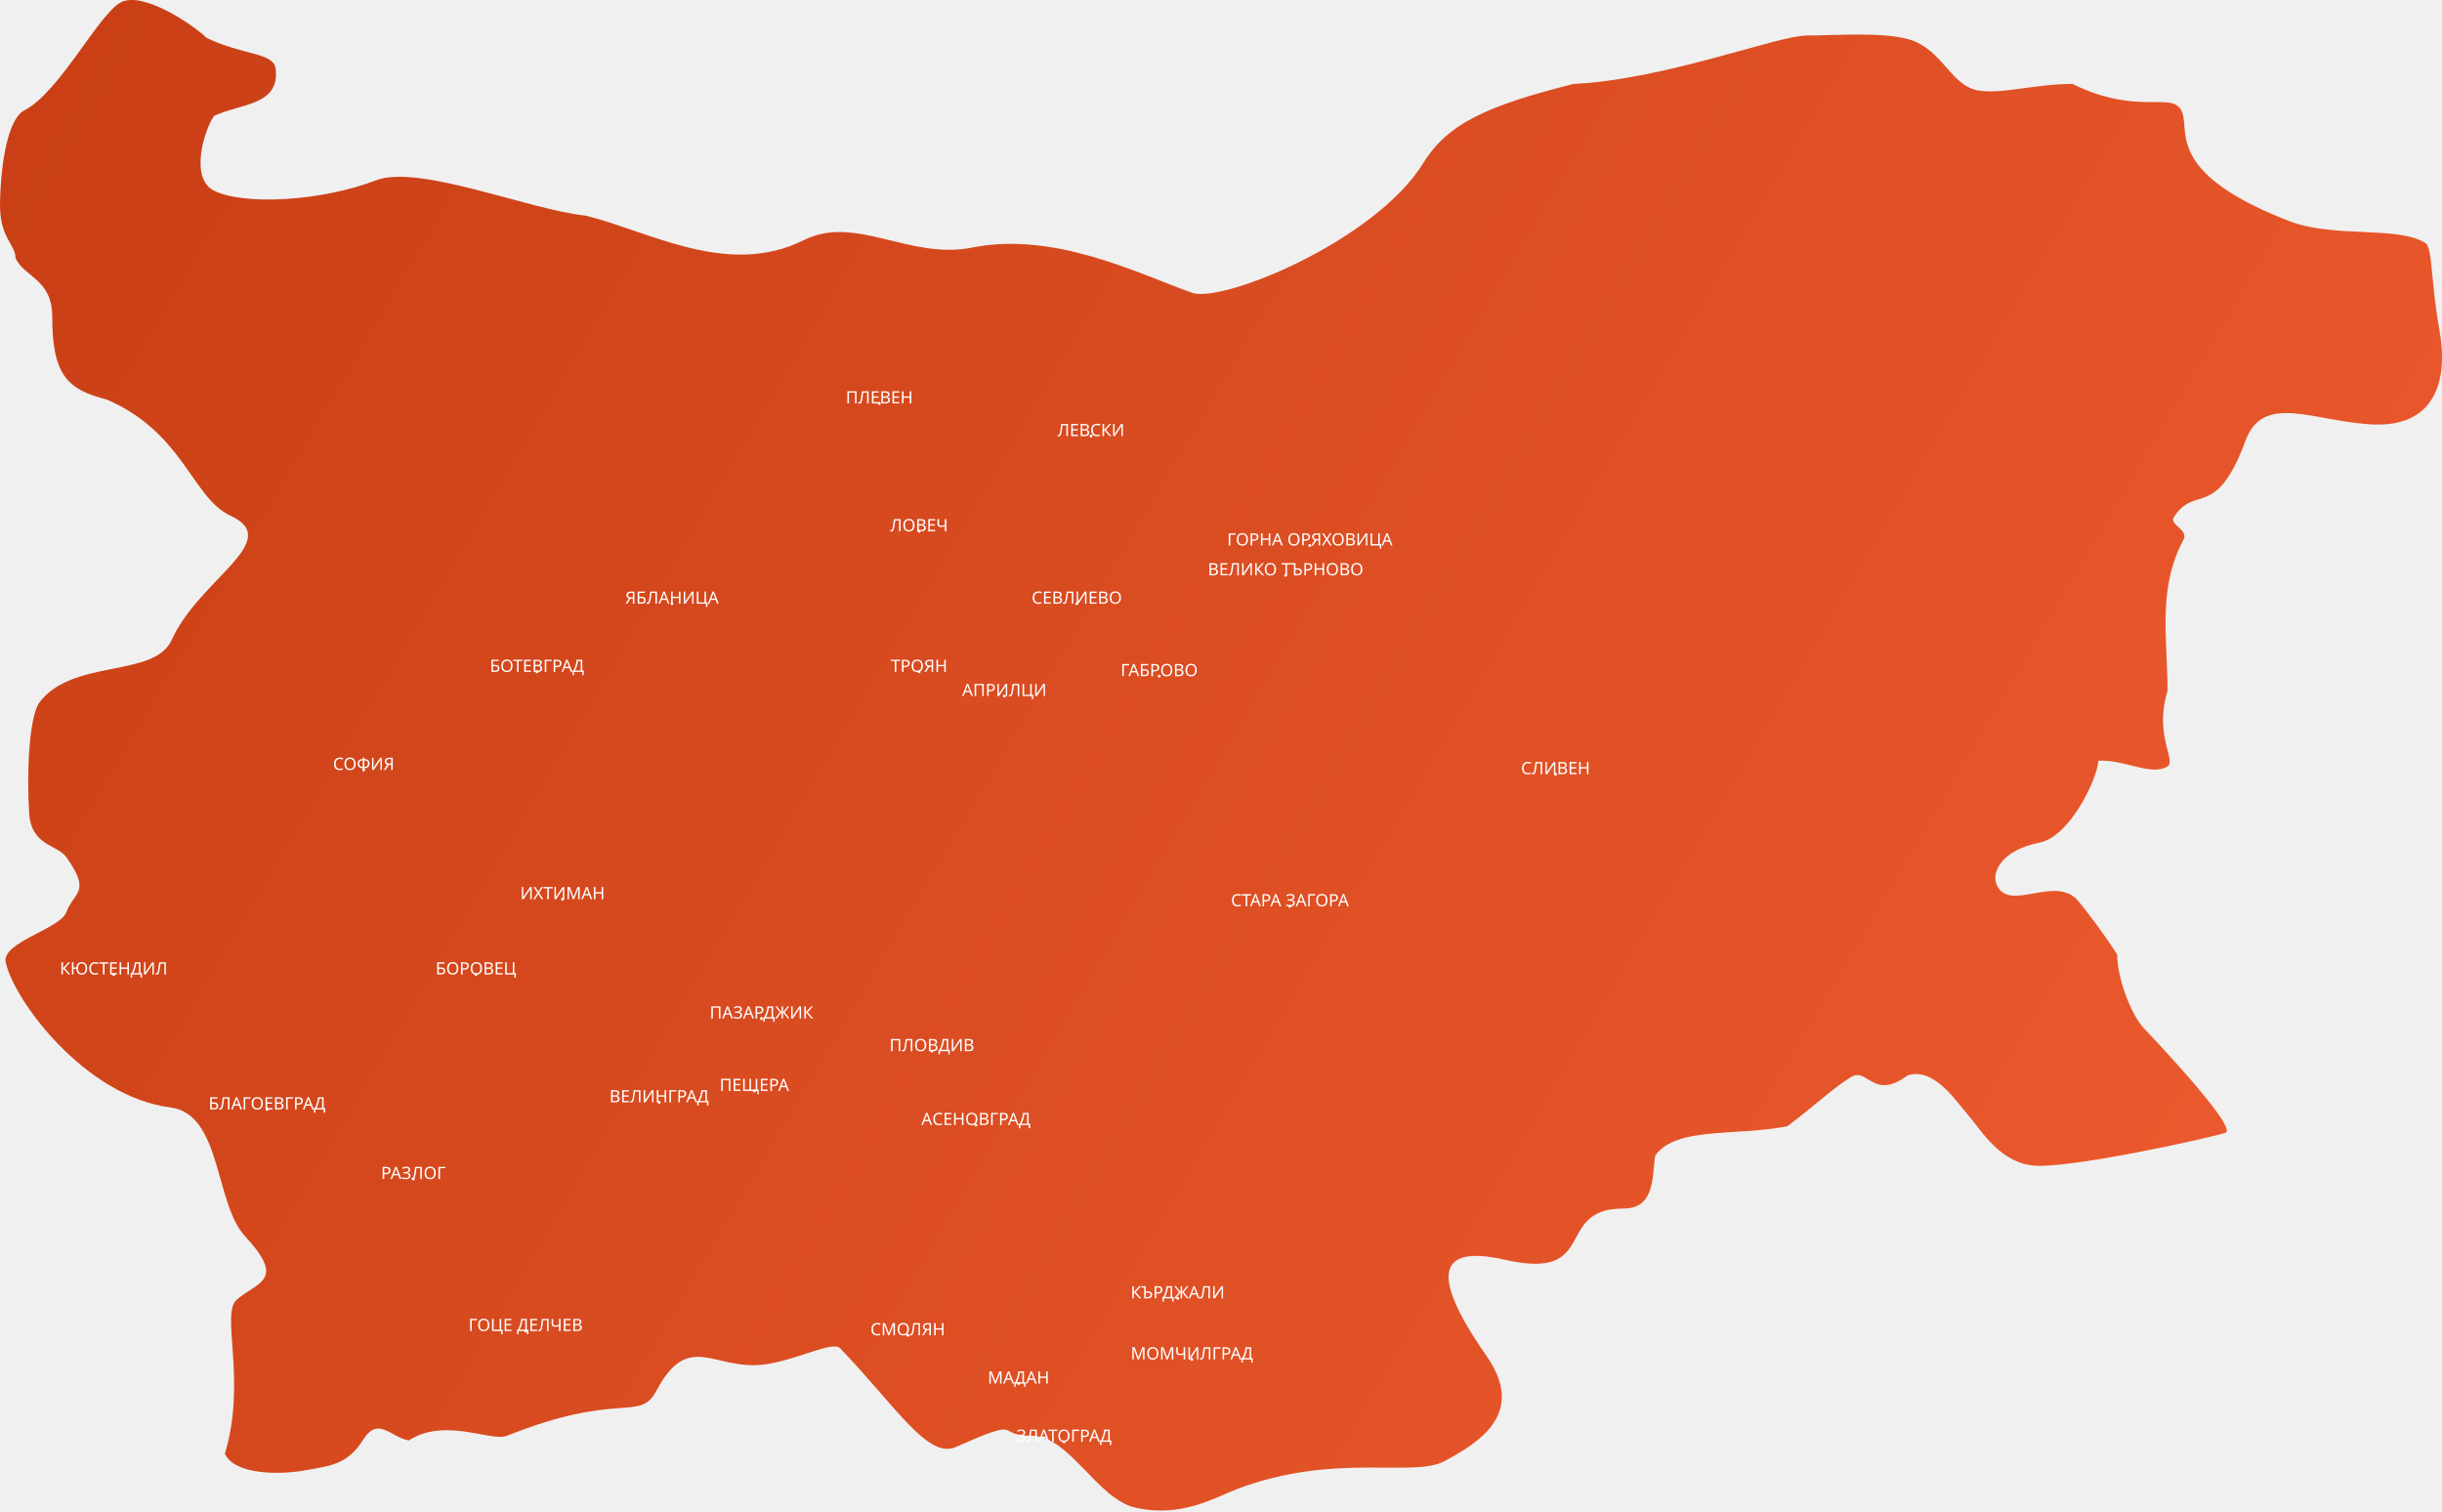
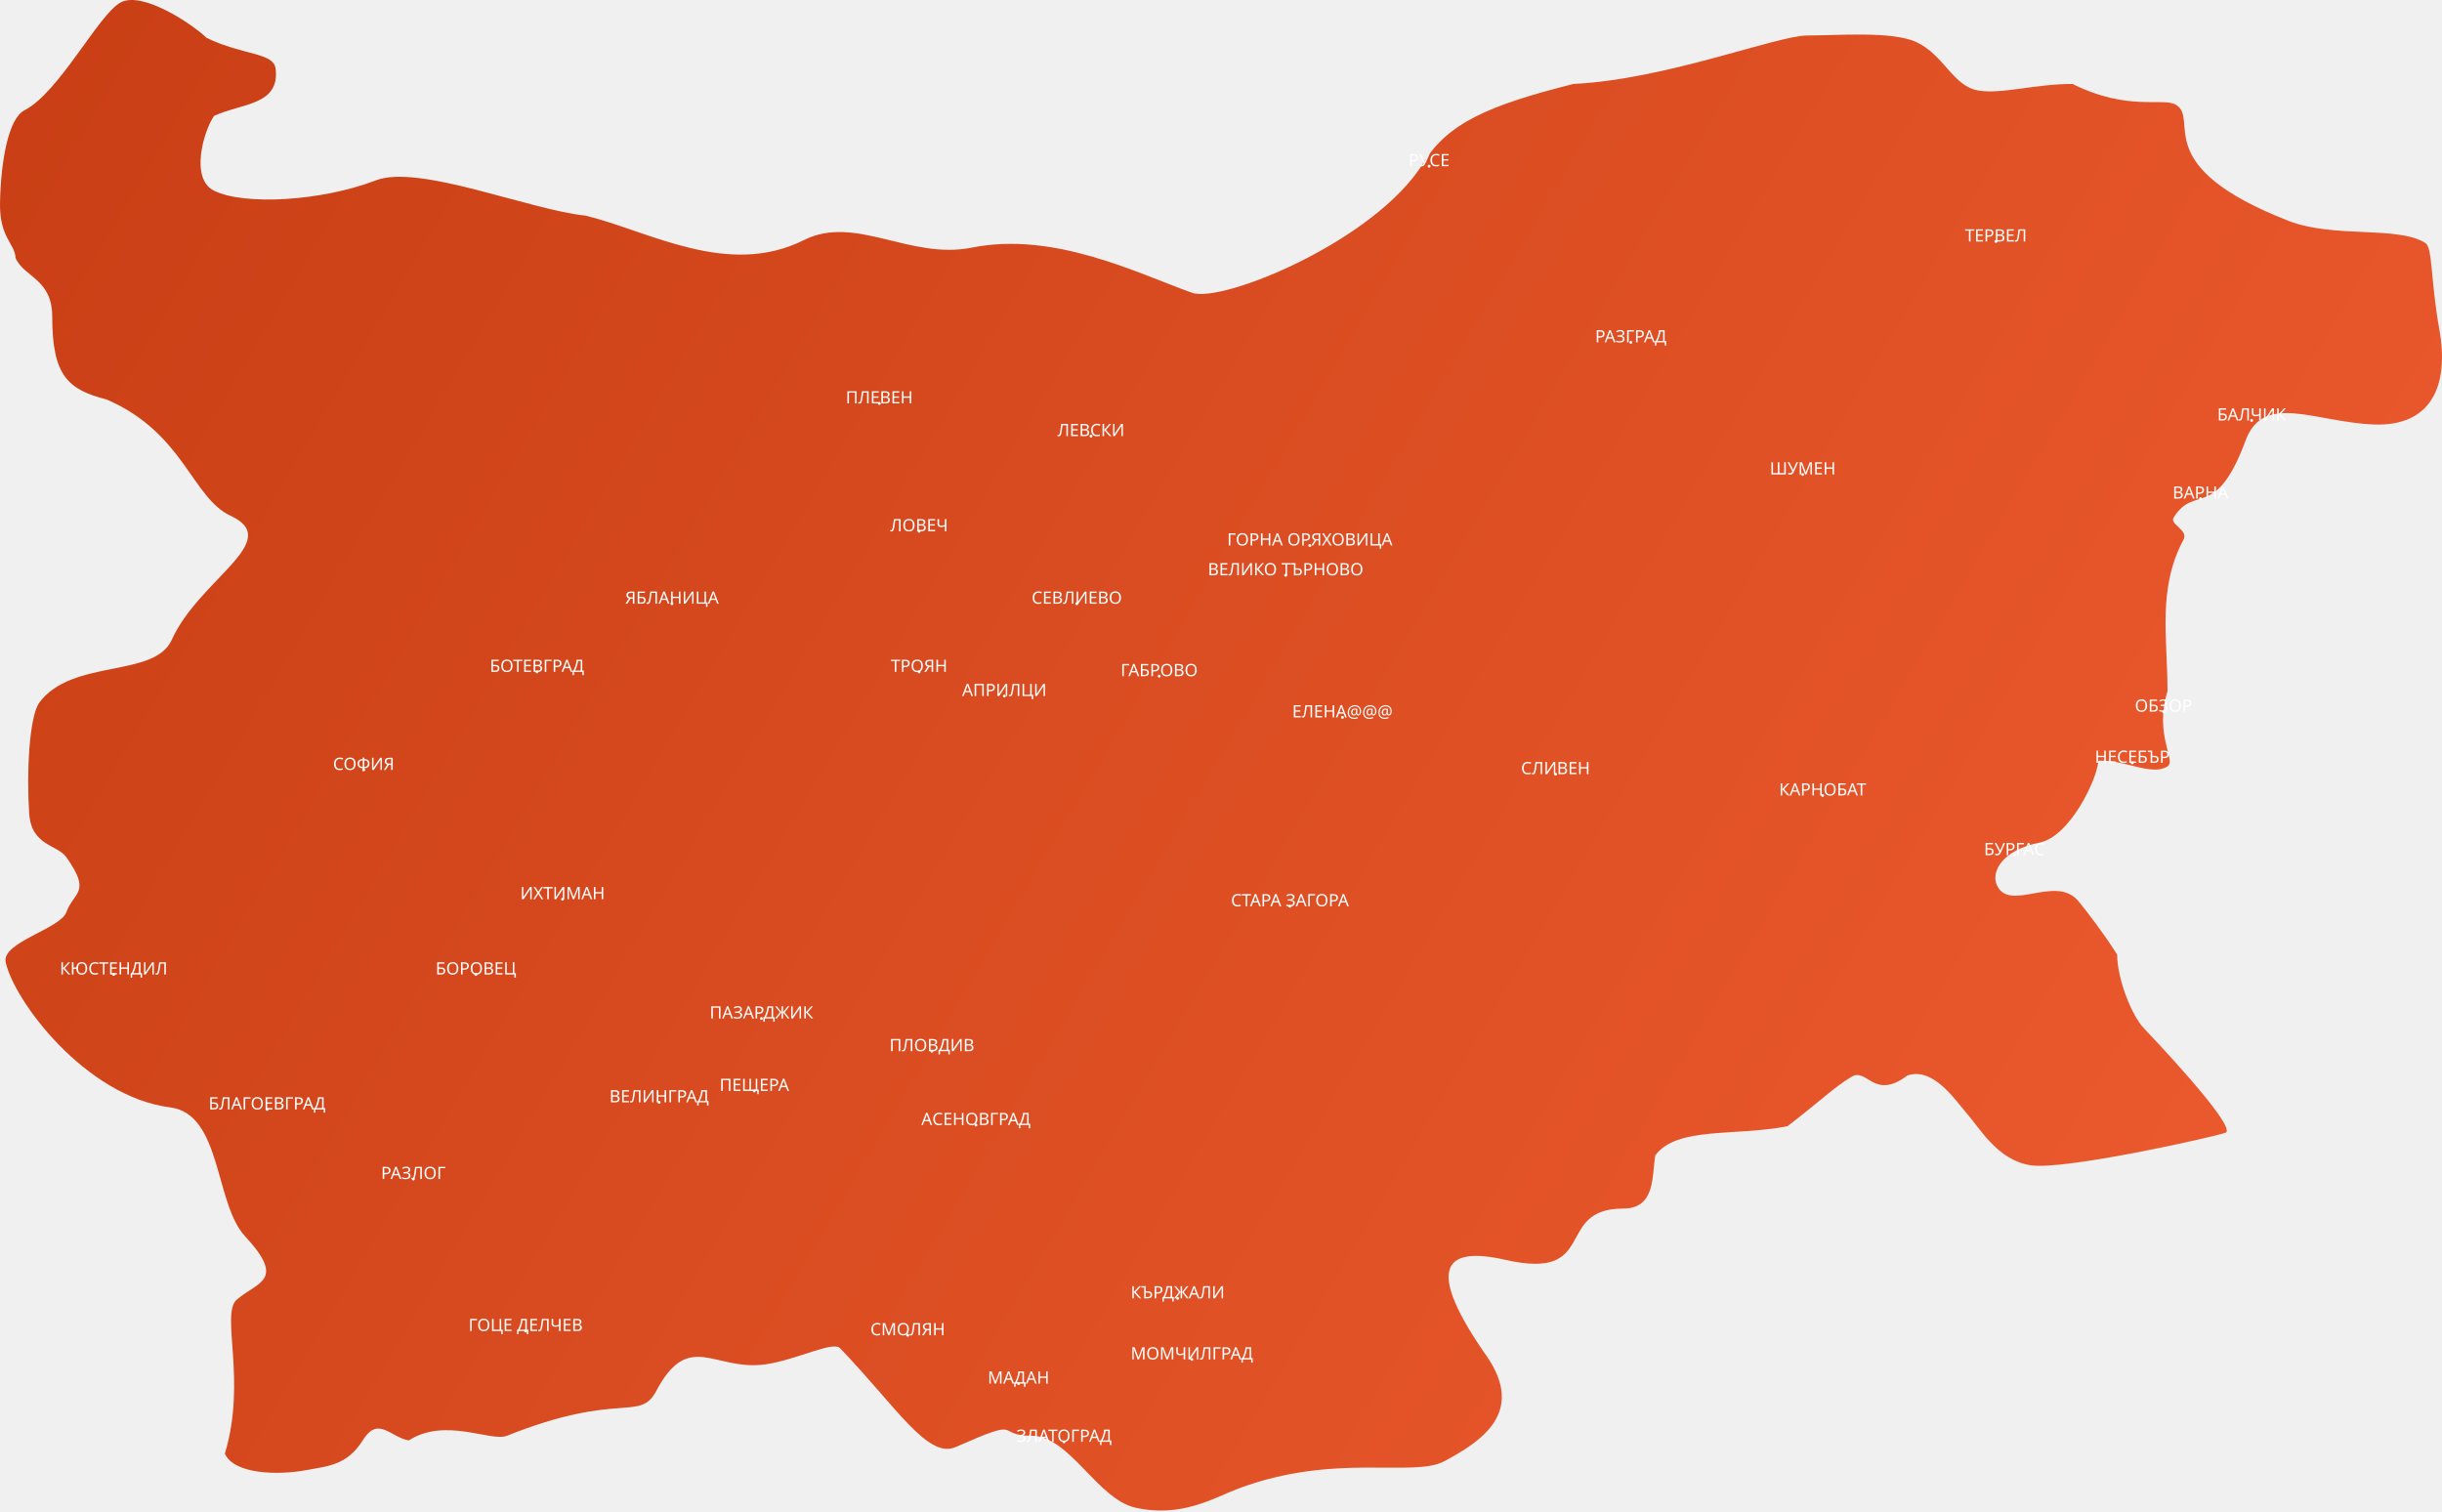
<svg xmlns="http://www.w3.org/2000/svg" width="1719" height="1064" fill="none" viewBox="0 0 1719 1064">
  <g class="map_outline">
    <path fill="url(#a)" d="M145.373 26.638c-9.05-8.94-45.031-33.442-60.593-24.833-15.563 8.609-43.045 63.242-67.547 75.825C5.76 83.52.569 113.925.015 142.859c-.472 24.608 10.622 28.595 10.926 38.74 5.96 13.686 25.827 14.569 25.827 41.389 0 41.813 11.258 51.323 38.41 58.276 54.302 23.509 59.931 69.203 87.082 81.785 38.04 17.628-22.185 44.7-41.389 87.414-12.166 27.058-70.196 12.913-93.374 44.369-6.968 10.574-8.883 49.312-6.953 77.811 1.555 22.966 19.774 21.81 26.158 30.794 17.88 25.165 5.297 24.171 0 38.74-4.239 11.655-45.633 21.191-42.714 35.098 5.629 26.82 55.958 94.698 115.889 102.314 36.271 4.609 31.125 67.547 52.647 90.725 29.436 31.7 8.278 32.118-5.96 44.7-11.39 10.066 7.285 56.951-8.277 108.276 6.291 14.57 37.426 15.42 57.613 11.59 14.639-2.78 28.476-3.31 39.403-20.86 10.957-17.602 19.366-2.27 32.449 0 25.826-16.559 57.734 1.27 69.202-3.31 79.202-31.685 93.283-9.44 104.963-31.46 23.178-43.707 41.058-13.427 77.48-18.874 21.862-3.269 46.899-16.555 51.985-11.257 39.734 41.389 61.717 78.271 81.454 69.531 49.336-21.851 26.489-7.94 53.309-7.94 26.82 0 46.082 44.57 73.176 50.66 32.449 7.28 55.501-7.06 71.851-13.25 68.209-25.83 123.543-7.59 145.688-19.53 25.17-13.58 57.54-33.952 29.47-74.174-42.05-60.262-31.79-77.811 13.25-67.547 66.56 15.174 33.77-36.091 83.1-36.091 22.62 0 20.09-22.405 22.52-37.416 15.23-20.529 55.63-13.244 93.04-20.529 22.19-16.957 32.78-27.411 45.03-34.767 11.31-6.782 15.57 16.887 39.41-.928 18.21-6.356 33.98 17.755 41.06 25.762 10.06 11.39 22.18 33.773 45.69 37.416 23.51 3.642 127.15-19.536 137.08-22.847 9.93-3.311-57.28-73.507-57.28-73.507-8.58-8.91-18.88-34.767-18.88-51.985-9.93-15.562-20.77-29.575-27.15-37.415-15.89-19.536-48.76 8.319-57.61-11.589-3.97-8.94 3.31-24.503 30.13-29.801 21.46-4.238 40.73-45.031 41.39-57.613 17.88-1.214 37.28 11.125 48.67 3.973 6.39-4.012-9.6-22.184 0-52.978 0-37.747-7.17-72.307 11.26-106.618 3.71-6.904-9.93-10.735-6.95-15.563 14.75-23.885 29.65 2.649 50.66-54.302 12.58-34.105 49-12.913 90.06-11.258 41.06 1.656 53.31-27.769 46.36-66.554-6.3-35.097-4.64-57.988-9.94-61.255-19.86-12.252-64.28-3.035-96.35-15.563-98.34-38.409-62.58-70.858-78.81-81.454-9.18-6-33.11 4.967-73.17-14.9-26.49 0-49.57 7.364-66.22 4.636-17.94-2.937-24.29-25.148-43.71-34.105-17.06-7.868-54.99-4.635-76.82-4.635-21.16 0-100 31.124-164.56 34.104-60.42 15.239-88.43 27.752-105.63 55.627-33.908 54.969-141.714 98.995-162.906 91.387-38.74-13.906-97.015-43.375-154.96-31.786-43.832 8.766-81.785-23.509-118.208-5.298-53.556 26.778-108.936-6.291-153.636-17.218-39.402-3.973-117.479-36.489-147.676-24.833-37.747 14.569-92.381 17.88-113.903 7.284-17.218-8.476-7.174-42.382 0-52.647 19.094-8.94 46.356-7.284 43.376-33.111-1.348-11.68-22.516-9.271-48.674-21.854Z" class="map_outline_path" />
    <g class="map_gradove">
      <g>
        <circle cx="256" cy="542" r="1" fill="#fff" class="sofia" />
        <text x="256" y="542" text-anchor="middle" font-family="SofiaSansMedium" alignment-baseline="middle" fill="#fff" font-size="3rem">СОФИЯ</text>
      </g>
      <g>
        <circle cx="378" cy="473" r="1" fill="#fff" class="botevgrad" />
        <text x="378" y="473" text-anchor="middle" font-family="SofiaSansMedium" alignment-baseline="middle" fill="#fff" font-size="3rem">БОТЕВГРАД</text>
      </g>
      <g>
        <circle cx="473" cy="425" r="1" fill="#fff" class="qblanica" />
        <text x="473" y="425" text-anchor="middle" font-family="SofiaSansMedium" alignment-baseline="middle" fill="#fff" font-size="3rem">ЯБЛАНИЦА</text>
      </g>
      <g>
        <circle cx="80" cy="686" r="1" fill="#fff" class="kustendil" />
        <text x="80" y="686" text-anchor="middle" font-family="SofiaSansMedium" alignment-baseline="middle" fill="#fff" font-size="3rem">КЮСТЕНДИЛ</text>
      </g>
      <g>
        <circle cx="396" cy="633" r="1" fill="#fff" class="ihtiman" />
        <text x="396" y="633" text-anchor="middle" font-family="SofiaSansMedium" alignment-baseline="middle" fill="#fff" font-size="3rem">ИХТИМАН</text>
      </g>
      <g>
        <circle cx="908" cy="638" r="1" fill="#fff" class="stara_zagora" />
        <text x="908" y="638" text-anchor="middle" font-family="SofiaSansMedium" alignment-baseline="middle" fill="#fff" font-size="3rem">СТАРА ЗАГОРА</text>
      </g>
      <g>
        <circle cx="1095" cy="545" r="1" fill="#fff" class="sliven" />
        <text x="1095" y="545" text-anchor="middle" font-family="SofiaSansMedium" alignment-baseline="middle" fill="#fff" font-size="3rem">СЛИВЕН</text>
      </g>
      <g>
        <circle cx="707" cy="490" r="1" fill="#fff" class="aprilci" />
        <text x="707" y="490" text-anchor="middle" font-family="SofiaSansMedium" alignment-baseline="middle" fill="#fff" font-size="3rem">АПРИЛЦИ</text>
      </g>
      <g>
        <circle cx="816" cy="476" r="1" fill="#fff" class="gabrovo" />
        <text x="816" y="476" text-anchor="middle" font-family="SofiaSansMedium" alignment-baseline="middle" fill="#fff" font-size="3rem">ГАБРОВО</text>
      </g>
      <g>
        <circle cx="335" cy="686" r="1" fill="#fff" class="borovetz" />
        <text x="335" y="686" text-anchor="middle" font-family="SofiaSansMedium" alignment-baseline="middle" fill="#fff" font-size="3rem">БОРОВЕЦ</text>
      </g>
      <g>
        <circle cx="370" cy="937" r="1" fill="#fff" class="goce_delchev" />
        <text x="370" y="937" text-anchor="middle" font-family="SofiaSansMedium" alignment-baseline="middle" fill="#fff" font-size="3rem">ГОЦЕ ДЕЛЧЕВ</text>
      </g>
      <g>
        <circle cx="188" cy="781" r="1" fill="#fff" class="blagoevgrad" />
        <text x="188" y="781" text-anchor="middle" font-family="SofiaSansMedium" alignment-baseline="middle" fill="#fff" font-size="3rem">БЛАГОЕВГРАД</text>
      </g>
      <g>
        <circle cx="464" cy="776" r="1" fill="#fff" class="venilgrad" />
        <text x="464" y="776" text-anchor="middle" font-family="SofiaSansMedium" alignment-baseline="middle" fill="#fff" font-size="3rem">ВЕЛИНГРАД</text>
      </g>
      <g>
        <circle cx="291" cy="830" r="1" fill="#fff" class="razlog" />
        <text x="291" y="830" text-anchor="middle" font-family="SofiaSansMedium" alignment-baseline="middle" fill="#fff" font-size="3rem">РАЗЛОГ</text>
      </g>
      <g>
        <circle cx="639" cy="940" r="1" fill="#fff" class="smolqn" />
        <text x="639" y="940" text-anchor="middle" font-family="SofiaSansMedium" alignment-baseline="middle" fill="#fff" font-size="3rem">СМОЛЯН</text>
      </g>
      <g>
        <circle cx="717" cy="974" r="1" fill="#fff" class="madan" />
        <text x="717" y="974" text-anchor="middle" font-family="SofiaSansMedium" alignment-baseline="middle" fill="#fff" font-size="3rem">МАДАН</text>
      </g>
      <g>
        <circle cx="839" cy="957" r="1" fill="#fff" class="momchilgrad" />
        <text x="839" y="957" text-anchor="middle" font-family="SofiaSansMedium" alignment-baseline="middle" fill="#fff" font-size="3rem">МОМЧИЛГРАД</text>
      </g>
      <g>
        <circle cx="749" cy="1015" r="1" fill="#fff" class="zlatograd" />
        <text x="749" y="1015" text-anchor="middle" font-family="SofiaSansMedium" alignment-baseline="middle" fill="#fff" font-size="3rem">ЗЛАТОГРАД</text>
      </g>
      <g>
        <circle cx="536" cy="717" r="1" fill="#fff" class="pazarjik" />
        <text x="536" y="717" text-anchor="middle" font-family="SofiaSansMedium" alignment-baseline="middle" fill="#fff" font-size="3rem">ПАЗАРДЖИК</text>
      </g>
      <g>
        <circle cx="656" cy="740" r="1" fill="#fff" class="plovdiv" />
        <text x="656" y="740" text-anchor="middle" font-family="SofiaSansMedium" alignment-baseline="middle" fill="#fff" font-size="3rem">ПЛОВДИВ</text>
      </g>
      <g>
        <circle cx="531" cy="768" r="1" fill="#fff" class="peshtera" />
        <text x="531" y="768" text-anchor="middle" font-family="SofiaSansMedium" alignment-baseline="middle" fill="#fff" font-size="3rem">ПЕЩЕРА</text>
      </g>
      <g>
        <circle cx="687" cy="792" r="1" fill="#fff" class="asenovgrad" />
        <text x="687" y="792" text-anchor="middle" font-family="SofiaSansMedium" alignment-baseline="middle" fill="#fff" font-size="3rem">АСЕНОВГРАД</text>
      </g>
      <g>
        <circle cx="829" cy="914" r="1" fill="#fff" class="kyrjali" />
        <text x="829" y="914" text-anchor="middle" font-family="SofiaSansMedium" alignment-baseline="middle" fill="#fff" font-size="3rem">КЪРДЖАЛИ</text>
      </g>
      <g>
        <circle cx="647" cy="473" r="1" fill="#fff" class="troqn" />
        <text x="647" y="473" text-anchor="middle" font-family="SofiaSansMedium" alignment-baseline="middle" fill="#fff" font-size="3rem">ТРОЯН</text>
      </g>
      <circle cx="647" cy="374" r="1" fill="#fff" class="lovech" />
      <text x="647" y="374" text-anchor="middle" font-family="SofiaSansMedium" alignment-baseline="middle" fill="#fff" font-size="3rem">ЛОВЕЧ</text>
    </g>
    <g>
      <circle cx="758" cy="425" r="1" fill="#fff" class="sevlievo" />
      <text x="758" y="425" text-anchor="middle" font-family="SofiaSansMedium" alignment-baseline="middle" fill="#fff" font-size="3rem">СЕВЛИЕВО</text>
    </g>
    <g>
      <circle cx="619" cy="284" r="1" fill="#fff" class="pleven" />
      <text x="619" y="284" text-anchor="middle" font-family="SofiaSansMedium" alignment-baseline="middle" fill="#fff" font-size="3rem">ПЛЕВЕН</text>
    </g>
    <g>
      <circle cx="768" cy="307" r="1" fill="#fff" class="levski" />
      <text x="768" y="307" text-anchor="middle" font-family="SofiaSansMedium" alignment-baseline="middle" fill="#fff" font-size="3rem">ЛЕВСКИ</text>
    </g>
    <g>
      <circle cx="922" cy="384" r="1" fill="#fff" class="gorna_orqhovica" />
      <text x="922" y="384" text-anchor="middle" font-family="SofiaSansMedium" alignment-baseline="middle" fill="#fff" font-size="3rem">ГОРНА ОРЯХОВИЦА</text>
    </g>
    <g>
      <circle cx="905" cy="405" r="1" fill="#fff" class="veliko_tyrnovo" />
      <text x="905" y="405" text-anchor="middle" font-family="SofiaSansMedium" alignment-baseline="middle" fill="#fff" font-size="3rem">ВЕЛИКО ТЪРНОВО</text>
    </g>
+     <g>
+       <circle cx="945" cy="505" r="1" fill="#fff" class="veliko_tyrnovo" />
+       <text x="945" y="505" text-anchor="middle" font-family="SofiaSansMedium" alignment-baseline="middle" fill="#fff" font-size="3rem">ЕЛЕНА@@@</text>
+     </g>
+     <g>
+       <circle cx="1283" cy="560" r="1" fill="#fff" class="karnobat" />
+       <text x="1283" y="560" text-anchor="middle" font-family="SofiaSansMedium" alignment-baseline="middle" fill="#fff" font-size="3rem">КАРНОБАТ</text>
+     </g>
+     <g>
+       <circle cx="1269" cy="334" r="1" fill="#fff" class="shumen" />
+       <text x="1269" y="334" text-anchor="middle" font-family="SofiaSansMedium" alignment-baseline="middle" fill="#fff" font-size="3rem">ШУМЕН</text>
+     </g>
+     <g>
+       <circle cx="1148" cy="241" r="1" fill="#fff" class="razgrad" />
+       <text x="1148" y="241" text-anchor="middle" font-family="SofiaSansMedium" alignment-baseline="middle" fill="#fff" font-size="3rem">РАЗГРАД</text>
+     </g>
+     <g>
+       <circle cx="1006" cy="117" r="1" fill="#fff" class="ruse" />
+       <text x="1006" y="117" text-anchor="middle" font-family="SofiaSansMedium" alignment-baseline="middle" fill="#fff" font-size="3rem">РУСЕ</text>
+     </g>
+     <g>
+       <circle cx="1405" cy="170" r="1" fill="#fff" class="tervel" />
+       <text x="1405" y="170" text-anchor="middle" font-family="SofiaSansMedium" alignment-baseline="middle" fill="#fff" font-size="3rem">ТЕРВЕЛ</text>
+     </g>
+     <g>
+       <circle cx="1585" cy="296" r="1" fill="#fff" class="balchik" />
+       <text x="1585" y="296" text-anchor="middle" font-family="SofiaSansMedium" alignment-baseline="middle" fill="#fff" font-size="3rem">БАЛЧИК</text>
+     </g>
+     <g>
+       <circle cx="1549" cy="351" r="1" fill="#fff" class="varna" />
+       <text x="1549" y="351" text-anchor="middle" font-family="SofiaSansMedium" alignment-baseline="middle" fill="#fff" font-size="3rem">ВАРНА</text>
+     </g>
+     <g>
+       <circle cx="1523" cy="501" r="1" fill="#fff" class="obzor" />
+       <text x="1523" y="501" text-anchor="middle" font-family="SofiaSansMedium" alignment-baseline="middle" fill="#fff" font-size="3rem">ОБЗОР</text>
+     </g>
+     <g>
+       <circle cx="1501" cy="537" r="1" fill="#fff" class="nesebar" />
+       <text x="1501" y="537" text-anchor="middle" font-family="SofiaSansMedium" alignment-baseline="middle" fill="#fff" font-size="3rem">НЕСЕБЪР</text>
+     </g>
+     <g>
+       <circle cx="1418" cy="602" r="1" fill="#fff" class="burgas" />
+       <text x="1418" y="602" text-anchor="middle" font-family="SofiaSansMedium" alignment-baseline="middle" fill="#fff" font-size="3rem">БУРГАС</text>
+     </g>
  </g>
  <defs>
    <linearGradient id="a" x1="-109" x2="1593.5" y1="19.5" y2="1024" class="a" gradientUnits="userSpaceOnUse">
      <stop stop-color="#c73d13" />
      <stop offset="1" stop-color="#ed5b2f" />
    </linearGradient>
  </defs>
</svg>
